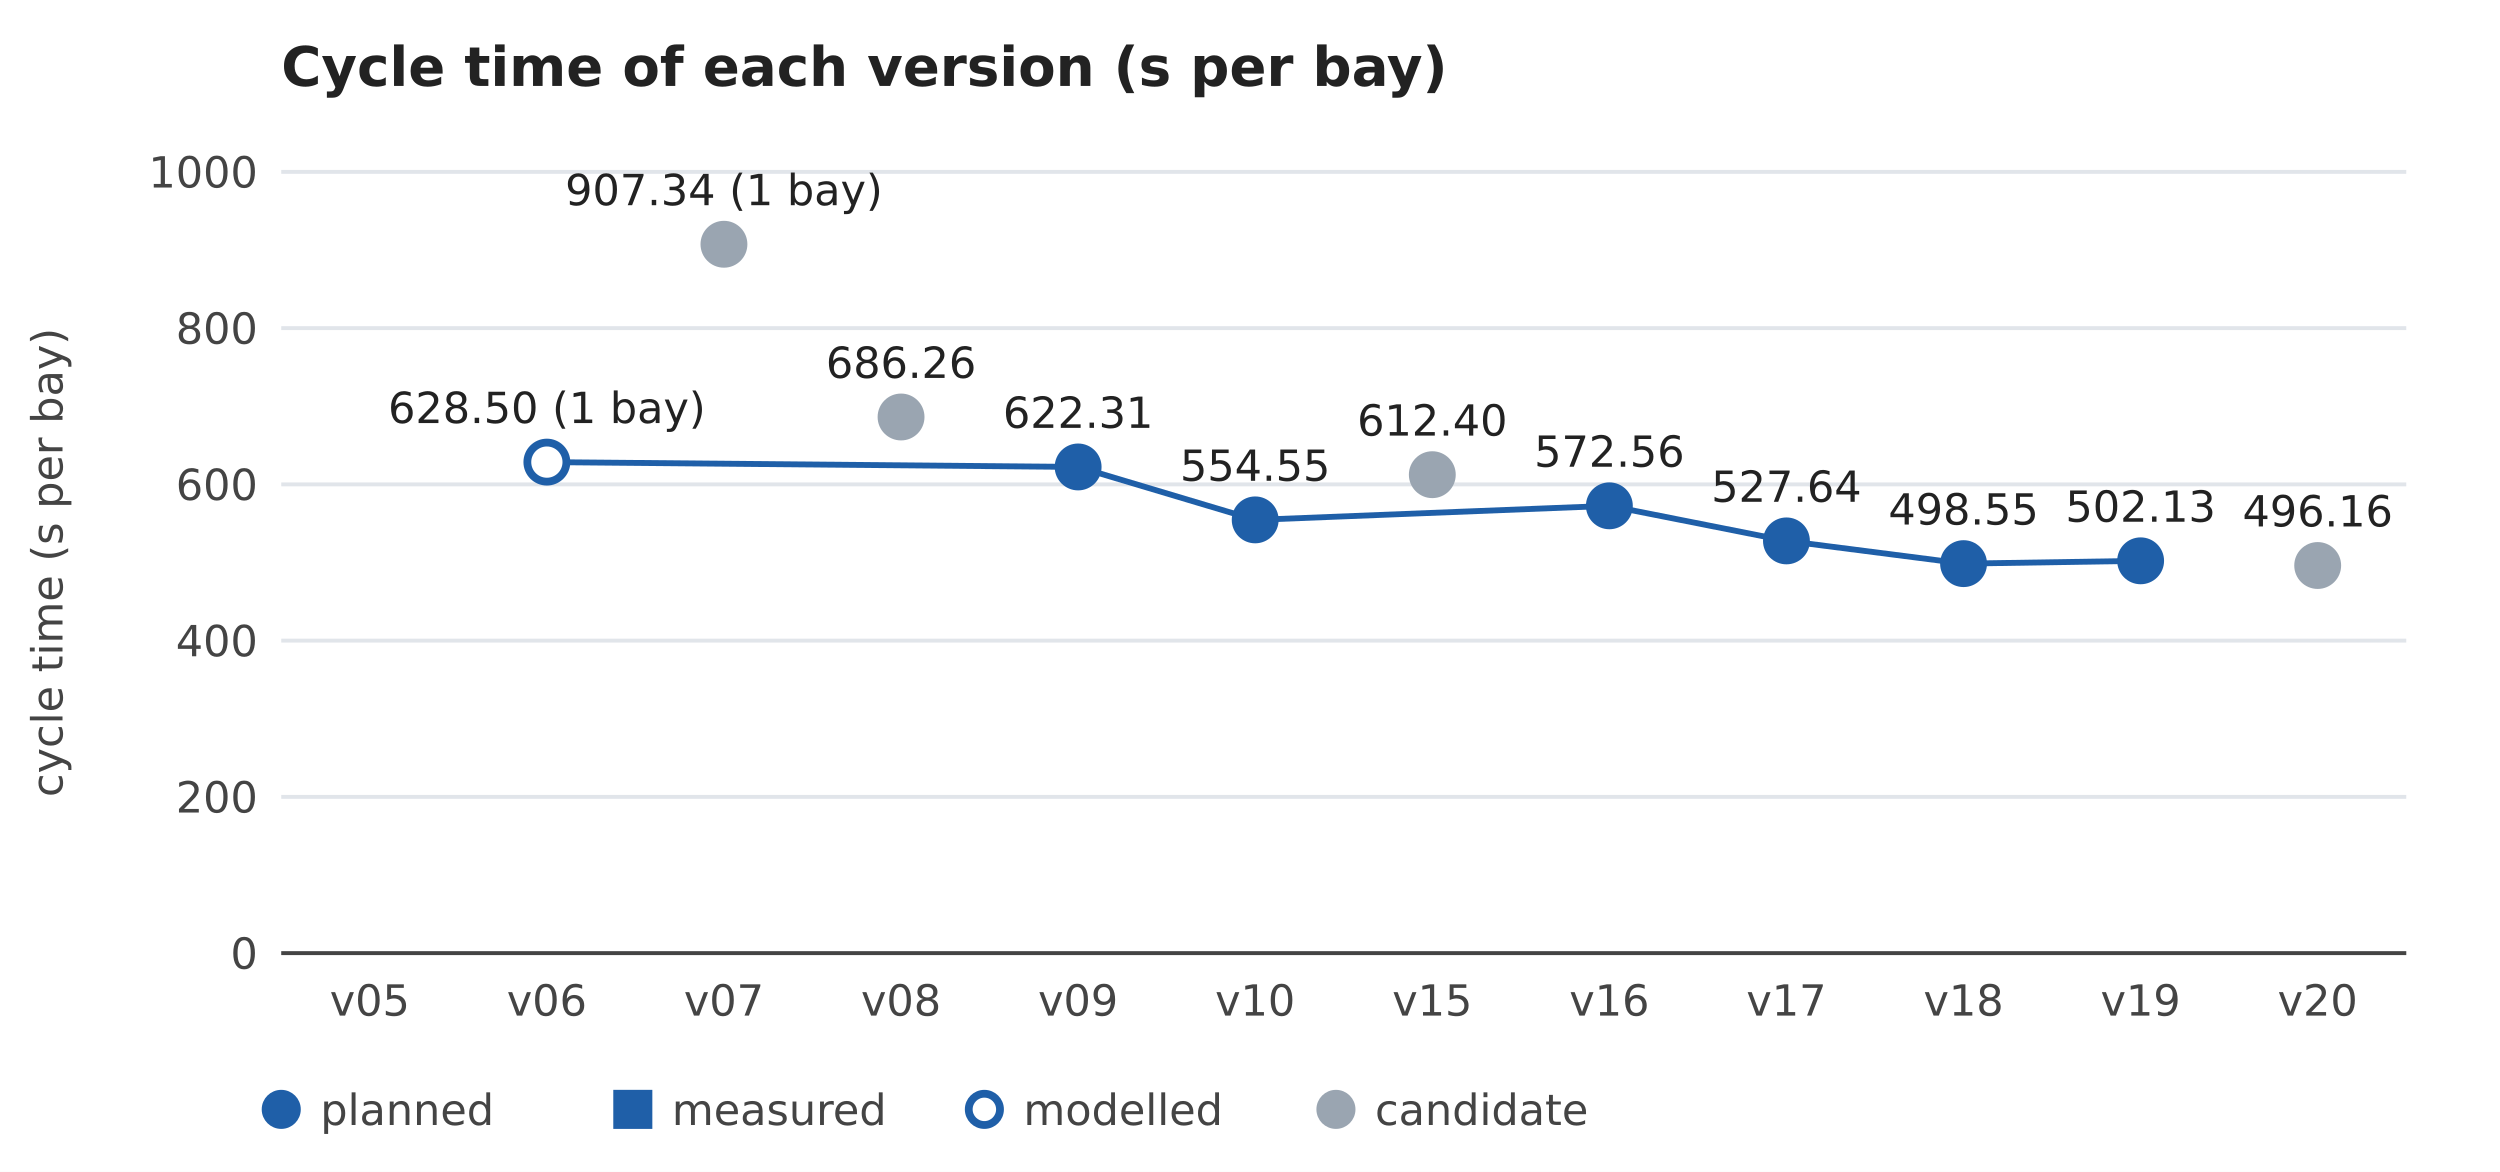
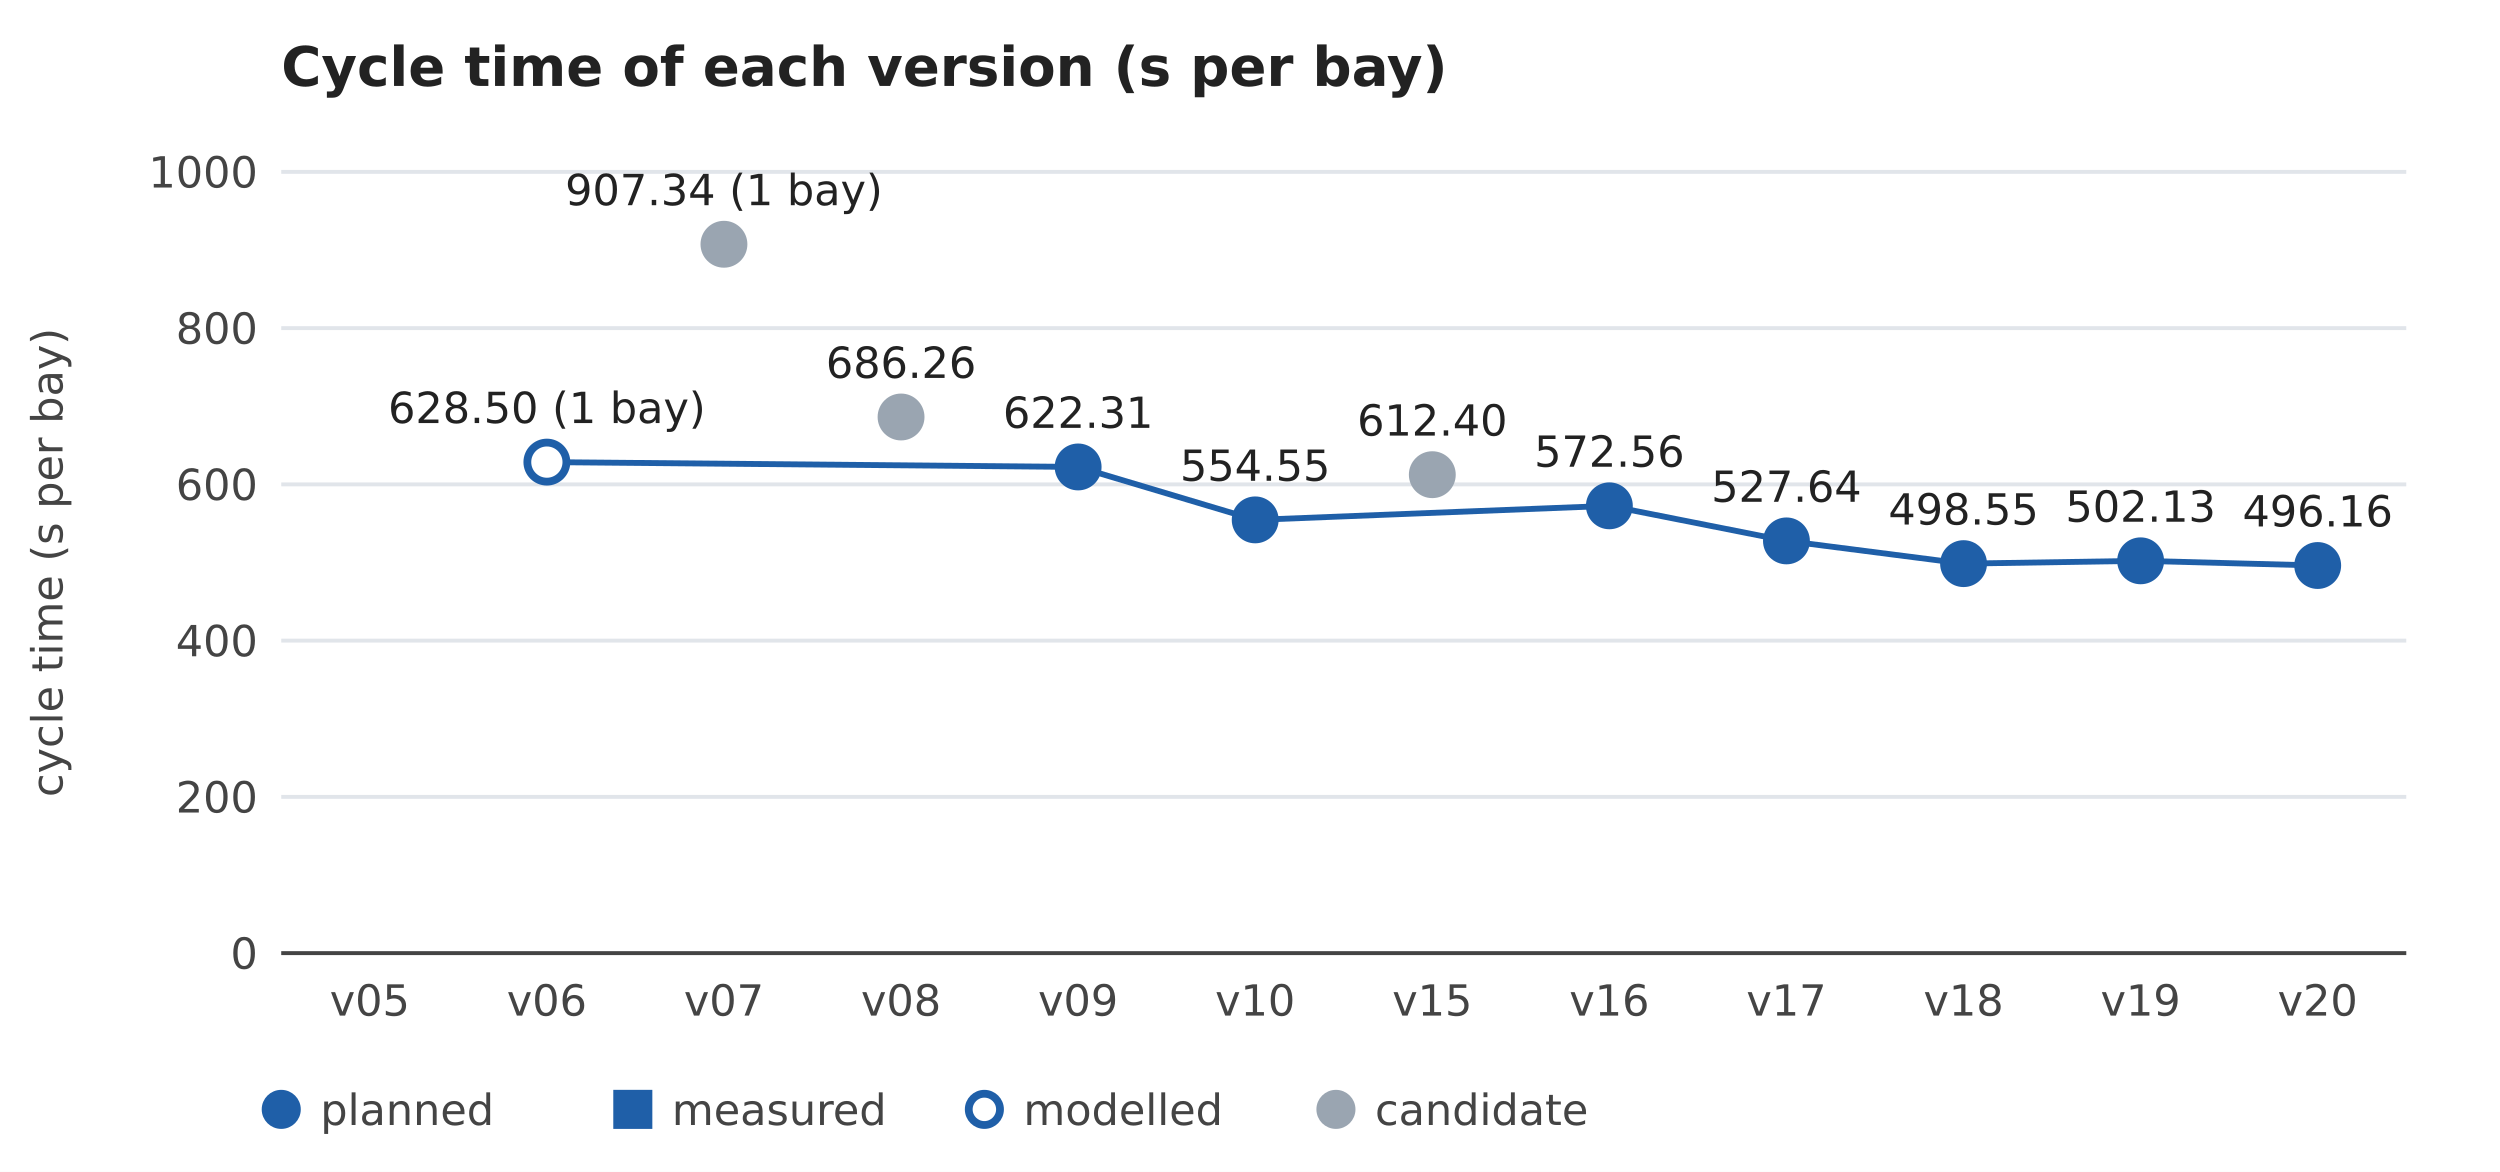
<svg xmlns="http://www.w3.org/2000/svg" width="640" height="300" viewBox="0 0 640 300" font-family="DejaVu Sans, Arial, sans-serif" font-size="11">
  <rect width="640" height="300" fill="#ffffff" />
  <text x="72" y="22" font-size="14" font-weight="bold" fill="#222222">Cycle time of each version (s per bay)</text>
  <line x1="72" y1="244.00" x2="616" y2="244.00" stroke="#e1e5ea" stroke-width="1" />
  <text x="66" y="248.00" text-anchor="end" fill="#444444">0</text>
  <line x1="72" y1="204.00" x2="616" y2="204.00" stroke="#e1e5ea" stroke-width="1" />
  <text x="66" y="208.00" text-anchor="end" fill="#444444">200</text>
  <line x1="72" y1="164.00" x2="616" y2="164.00" stroke="#e1e5ea" stroke-width="1" />
  <text x="66" y="168.00" text-anchor="end" fill="#444444">400</text>
  <line x1="72" y1="124.00" x2="616" y2="124.00" stroke="#e1e5ea" stroke-width="1" />
  <text x="66" y="128.00" text-anchor="end" fill="#444444">600</text>
  <line x1="72" y1="84.00" x2="616" y2="84.00" stroke="#e1e5ea" stroke-width="1" />
  <text x="66" y="88.00" text-anchor="end" fill="#444444">800</text>
  <line x1="72" y1="44.00" x2="616" y2="44.00" stroke="#e1e5ea" stroke-width="1" />
  <text x="66" y="48.00" text-anchor="end" fill="#444444">1000</text>
  <line x1="72" y1="244" x2="616" y2="244" stroke="#444444" />
  <text transform="translate(16 144.00) rotate(-90)" text-anchor="middle" fill="#444444">cycle time (s per bay)</text>
  <text x="94.67" y="260" text-anchor="middle" fill="#444444">v05</text>
  <text x="140.00" y="260" text-anchor="middle" fill="#444444">v06</text>
  <text x="185.33" y="260" text-anchor="middle" fill="#444444">v07</text>
  <text x="230.67" y="260" text-anchor="middle" fill="#444444">v08</text>
  <text x="276.00" y="260" text-anchor="middle" fill="#444444">v09</text>
  <text x="321.33" y="260" text-anchor="middle" fill="#444444">v10</text>
  <text x="366.67" y="260" text-anchor="middle" fill="#444444">v15</text>
  <text x="412.00" y="260" text-anchor="middle" fill="#444444">v16</text>
  <text x="457.33" y="260" text-anchor="middle" fill="#444444">v17</text>
  <text x="502.67" y="260" text-anchor="middle" fill="#444444">v18</text>
  <text x="548.00" y="260" text-anchor="middle" fill="#444444">v19</text>
  <text x="593.33" y="260" text-anchor="middle" fill="#444444">v20</text>
-   <polyline fill="none" stroke="#1f5fa8" stroke-width="1.5" points="140.00,118.30 276.00,119.54 321.33,133.09 412.00,129.49 457.33,138.47 502.67,144.29 548.00,143.57" />
+   <polyline fill="none" stroke="#1f5fa8" stroke-width="1.5" points="140.00,118.30 276.00,119.54 321.33,133.09 412.00,129.49 457.33,138.47 502.67,144.29 548.00,143.57 593.33,144.77" />
  <circle cx="140.00" cy="118.30" r="5" fill="#ffffff" stroke="#1f5fa8" stroke-width="2" />
  <text x="140.00" y="108.30" text-anchor="middle" fill="#222222">628.50 (1 bay)</text>
  <circle cx="185.33" cy="62.53" r="5" fill="#9aa5b1" stroke="#9aa5b1" stroke-width="2" />
  <text x="185.33" y="52.53" text-anchor="middle" fill="#222222">907.34 (1 bay)</text>
  <circle cx="230.67" cy="106.75" r="5" fill="#9aa5b1" stroke="#9aa5b1" stroke-width="2" />
  <text x="230.67" y="96.75" text-anchor="middle" fill="#222222">686.26</text>
  <circle cx="276.00" cy="119.54" r="5" fill="#1f5fa8" stroke="#1f5fa8" stroke-width="2" />
  <text x="276.00" y="109.54" text-anchor="middle" fill="#222222">622.31</text>
  <circle cx="321.33" cy="133.09" r="5" fill="#1f5fa8" stroke="#1f5fa8" stroke-width="2" />
  <text x="321.33" y="123.09" text-anchor="middle" fill="#222222">554.55</text>
  <circle cx="366.67" cy="121.52" r="5" fill="#9aa5b1" stroke="#9aa5b1" stroke-width="2" />
  <text x="366.67" y="111.52" text-anchor="middle" fill="#222222">612.40</text>
  <circle cx="412.00" cy="129.49" r="5" fill="#1f5fa8" stroke="#1f5fa8" stroke-width="2" />
  <text x="412.00" y="119.49" text-anchor="middle" fill="#222222">572.56</text>
  <circle cx="457.33" cy="138.47" r="5" fill="#1f5fa8" stroke="#1f5fa8" stroke-width="2" />
  <text x="457.33" y="128.47" text-anchor="middle" fill="#222222">527.64</text>
  <circle cx="502.67" cy="144.29" r="5" fill="#1f5fa8" stroke="#1f5fa8" stroke-width="2" />
  <text x="502.67" y="134.29" text-anchor="middle" fill="#222222">498.55</text>
  <circle cx="548.00" cy="143.57" r="5" fill="#1f5fa8" stroke="#1f5fa8" stroke-width="2" />
  <text x="548.00" y="133.57" text-anchor="middle" fill="#222222">502.13</text>
-   <circle cx="593.33" cy="144.77" r="5" fill="#9aa5b1" stroke="#9aa5b1" stroke-width="2" />
+   <circle cx="593.33" cy="144.77" r="5" fill="#1f5fa8" stroke="#1f5fa8" stroke-width="2" />
  <text x="593.33" y="134.77" text-anchor="middle" fill="#222222">496.16</text>
  <circle cx="72" cy="284" r="4" fill="#1f5fa8" stroke="#1f5fa8" stroke-width="2" />
  <text x="82" y="288" fill="#444444">planned</text>
  <rect x="158" y="280" width="8" height="8" fill="#1f5fa8" stroke="#1f5fa8" stroke-width="2" />
  <text x="172" y="288" fill="#444444">measured</text>
  <circle cx="252" cy="284" r="4" fill="#ffffff" stroke="#1f5fa8" stroke-width="2" />
  <text x="262" y="288" fill="#444444">modelled</text>
  <circle cx="342" cy="284" r="4" fill="#9aa5b1" stroke="#9aa5b1" stroke-width="2" />
  <text x="352" y="288" fill="#444444">candidate</text>
</svg>
